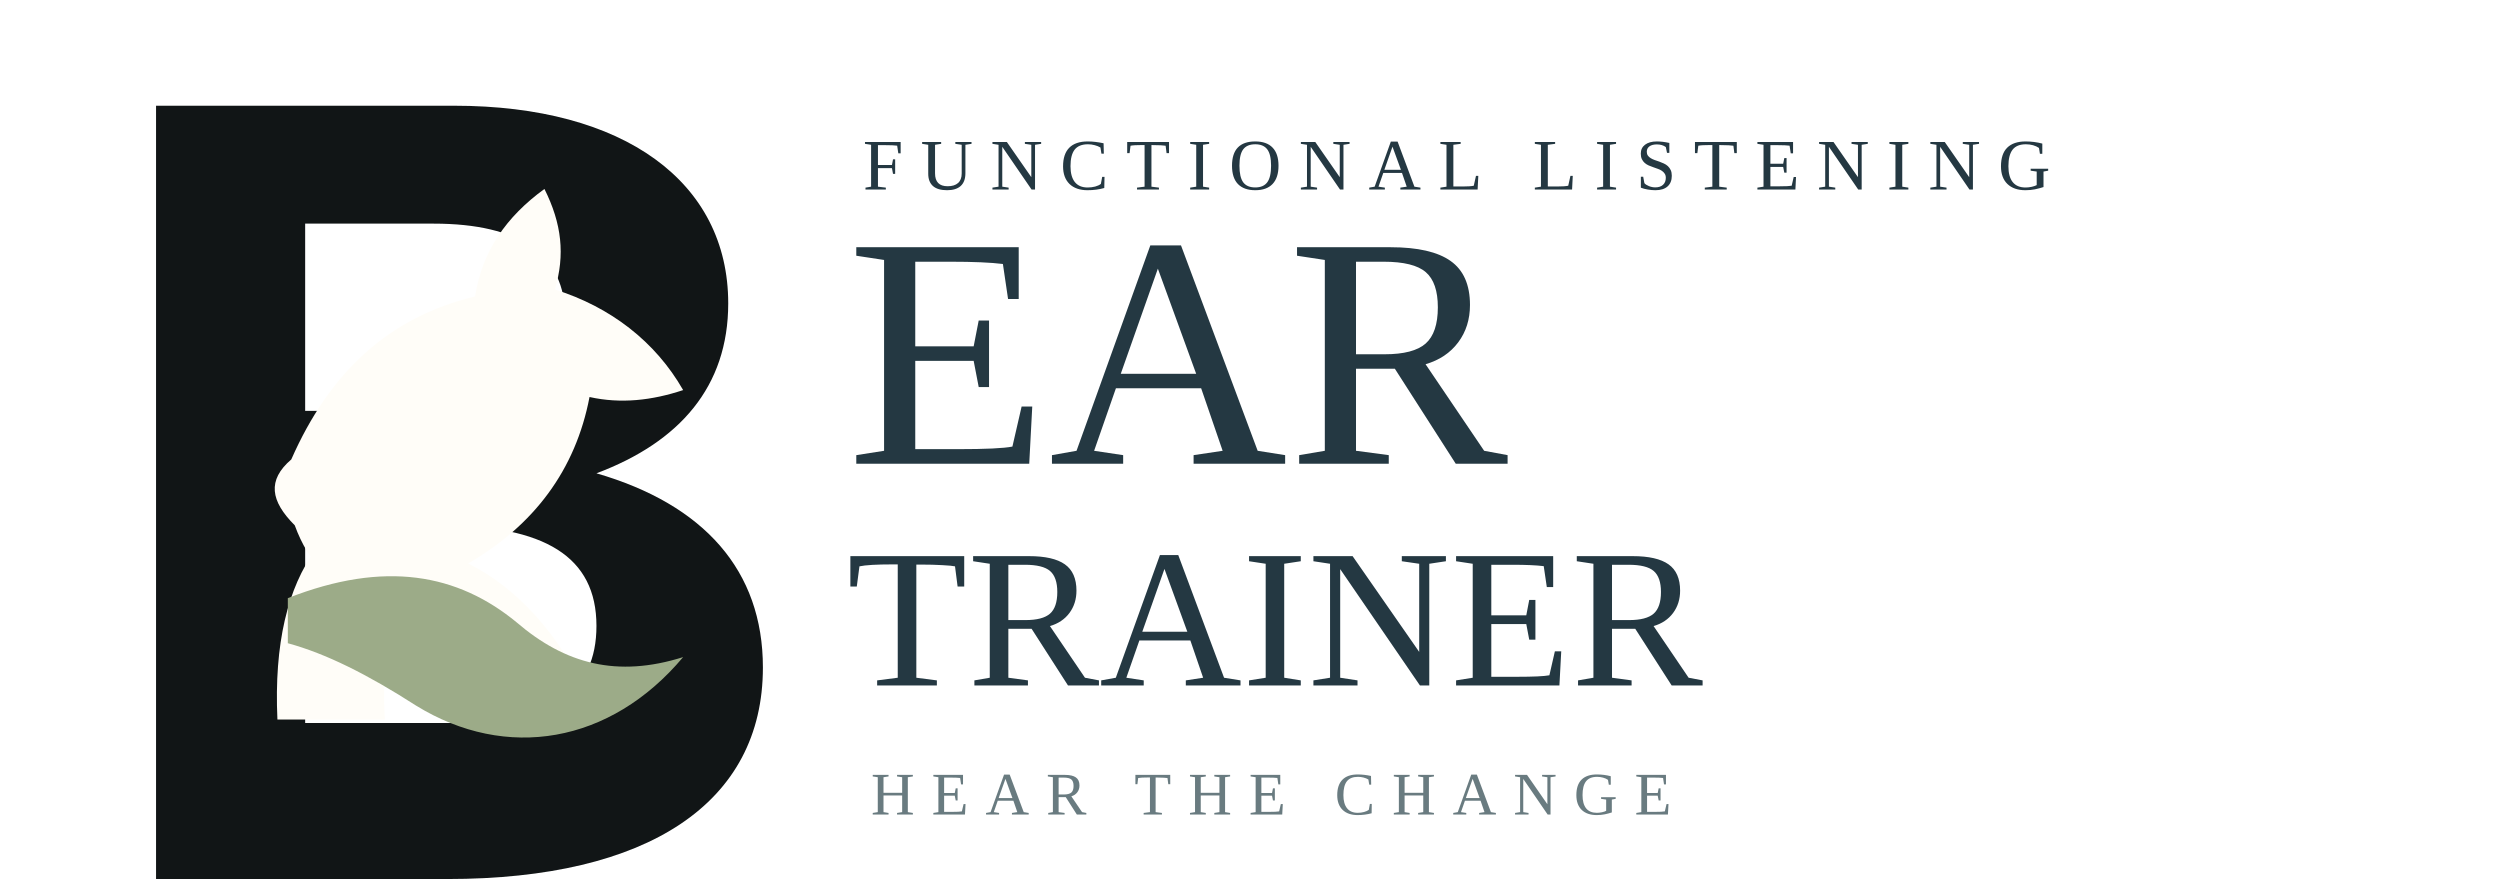
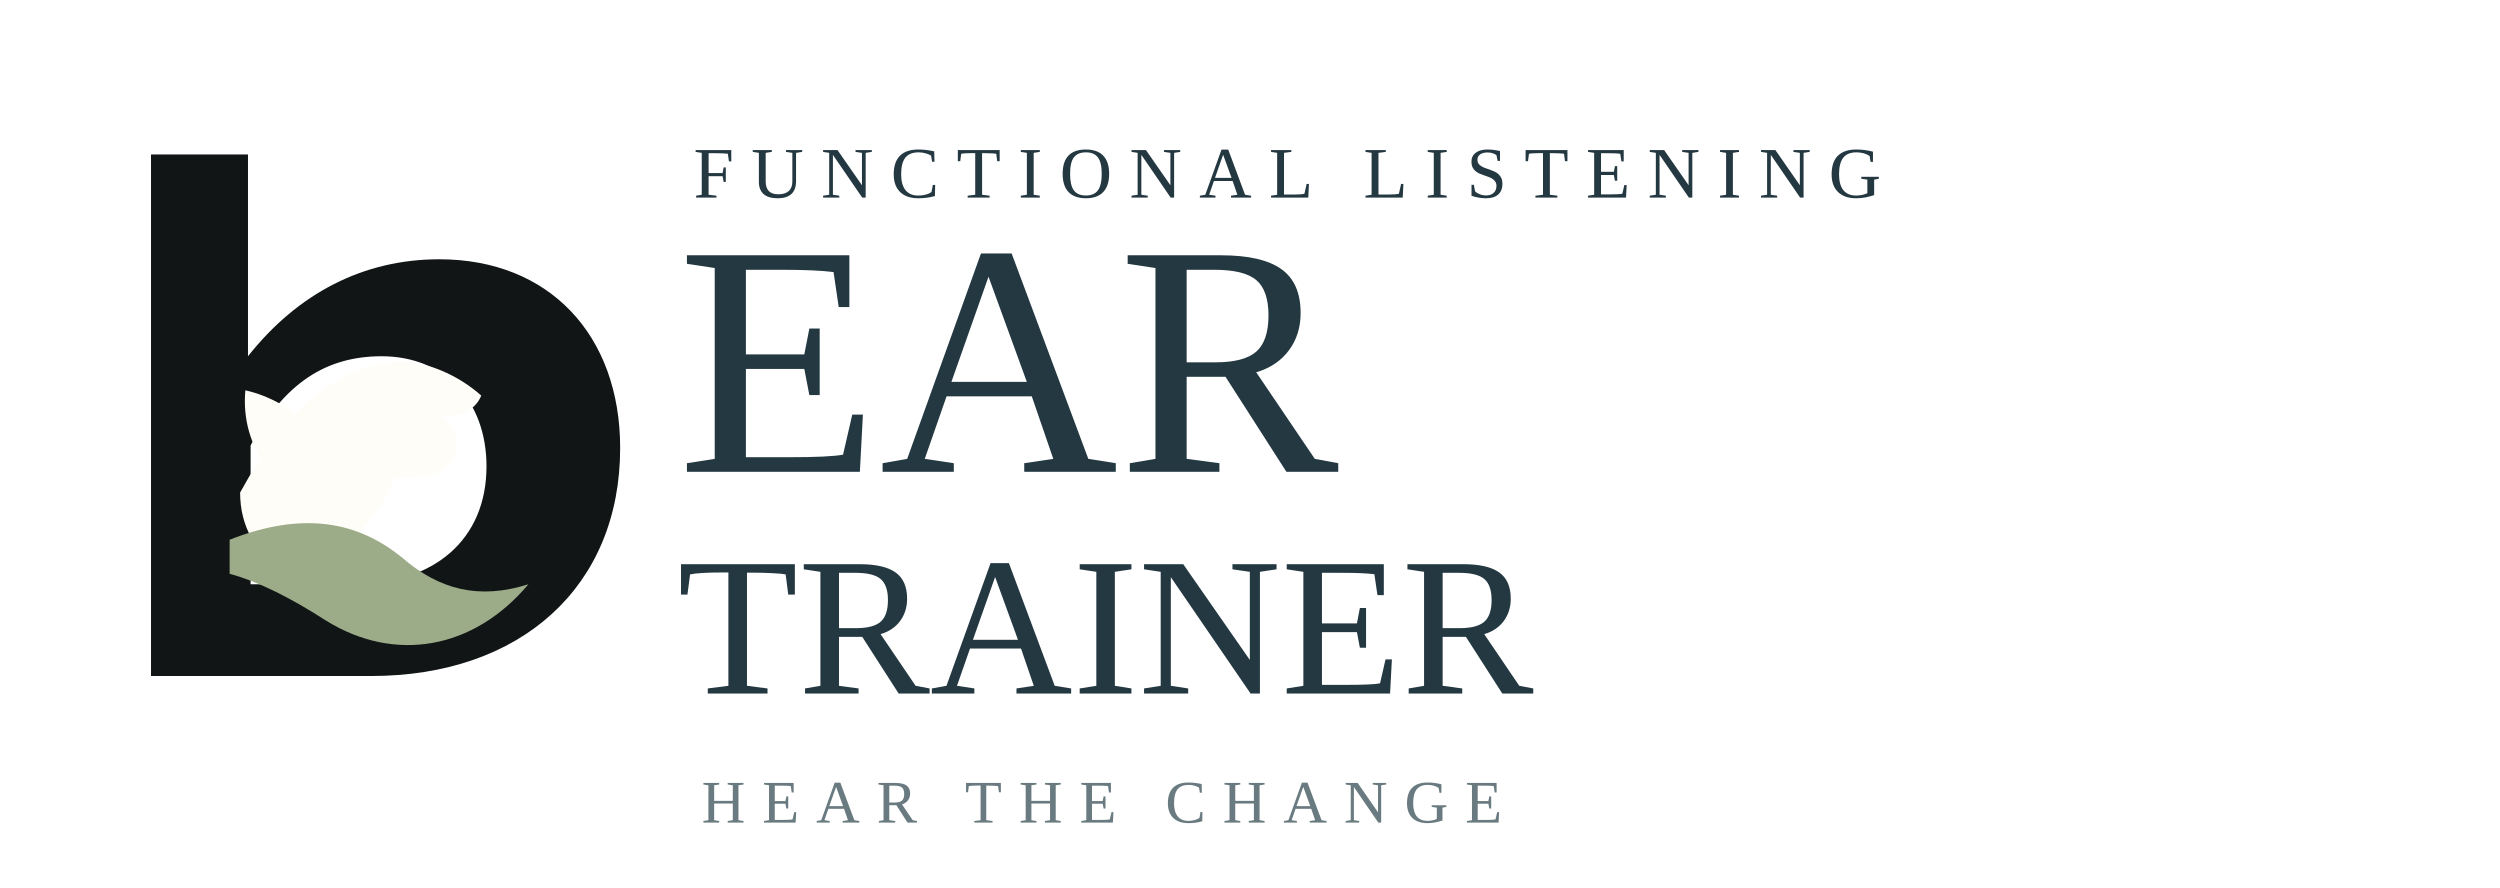
<svg xmlns="http://www.w3.org/2000/svg" viewBox="0 0 620 220" role="img" aria-label="Ear Trainer — Functional Listening">
-   <g transform="translate(0 3) scale(.86)">
-     <path fill="#111516" d="M45 27h86c49 0 79 22 79 57 0 24-14 40-38 49 31 9 48 28 48 56 0 39-33 61-91 61H45V27Zm43 34v54h39c23 0 36-10 36-27 0-18-13-27-38-27H88Zm0 87v57h43c28 0 41-9 41-28 0-20-15-29-45-29H88Z" />
-     <path fill="#fffdf8" d="M84 129c11-25 28-41 53-47 2-13 9-23 20-31 5 10 6 19 3 29 16 5 29 15 37 29-9 3-18 4-27 2-4 21-16 37-35 48 14 7 26 20 35 39h-31c-8-14-19-23-33-28-10-4-17-11-21-22-7-7-8-13-1-19Z" />
-     <path fill="#fffdf8" d="M91 155c-8 11-12 27-11 49h31c-1-15 1-28 7-38l-27-11Z" />
+   <g transform="translate(3 24) scale(.65)">
+     <path fill="#111516" d="M53 22h37v77c19-24 44-37 73-37 42 0 69 29 69 72 0 53-38 87-95 87H53V22Zm38 111v53h39c31 0 51-17 51-45 0-25-16-42-40-42-21 0-37 10-50 34Z" />
+     <path fill="#fffdf8" d="M87 151c17-31 35-48 61-50 10 0 22 5 31 13-2 5-7 8-15 8 6 5 7 11 4 17-4 6-12 7-22 6-7 19-22 31-43 36-10-7-16-17-16-30Z" />
+     <path fill="#fffdf8" d="M97 141c-6-8-9-18-8-29 9 2 18 7 25 14l-17 15Z" />
    <path fill="#9cab88" d="M83 169c28-11 49-7 66 7 14 12 29 16 48 10-21 25-51 30-77 14-14-9-26-15-37-18v-13Z" />
  </g>
  <g fill="#243842" font-family="Bodoni 72, Didot, Iowan Old Style, Baskerville, serif" font-weight="400">
-     <text x="214" y="47" font-size="18" letter-spacing="4.3">FUNCTIONAL LISTENING</text>
-     <text x="210" y="115" font-size="82" textLength="255" lengthAdjust="spacingAndGlyphs">EAR</text>
-     <text x="210" y="170" font-size="49" textLength="255" lengthAdjust="spacingAndGlyphs">TRAINER</text>
-     <text x="216" y="202" fill="#697b80" font-size="15" letter-spacing="4.2">HEAR THE CHANGE</text>
+     <text x="172" y="49" font-size="18" letter-spacing="4.3">FUNCTIONAL LISTENING</text>
+     <text x="168" y="117" font-size="82" textLength="255" lengthAdjust="spacingAndGlyphs">EAR</text>
+     <text x="168" y="172" font-size="49" textLength="255" lengthAdjust="spacingAndGlyphs">TRAINER</text>
+     <text x="174" y="204" fill="#697b80" font-size="15" letter-spacing="4.2">HEAR THE CHANGE</text>
  </g>
</svg>
